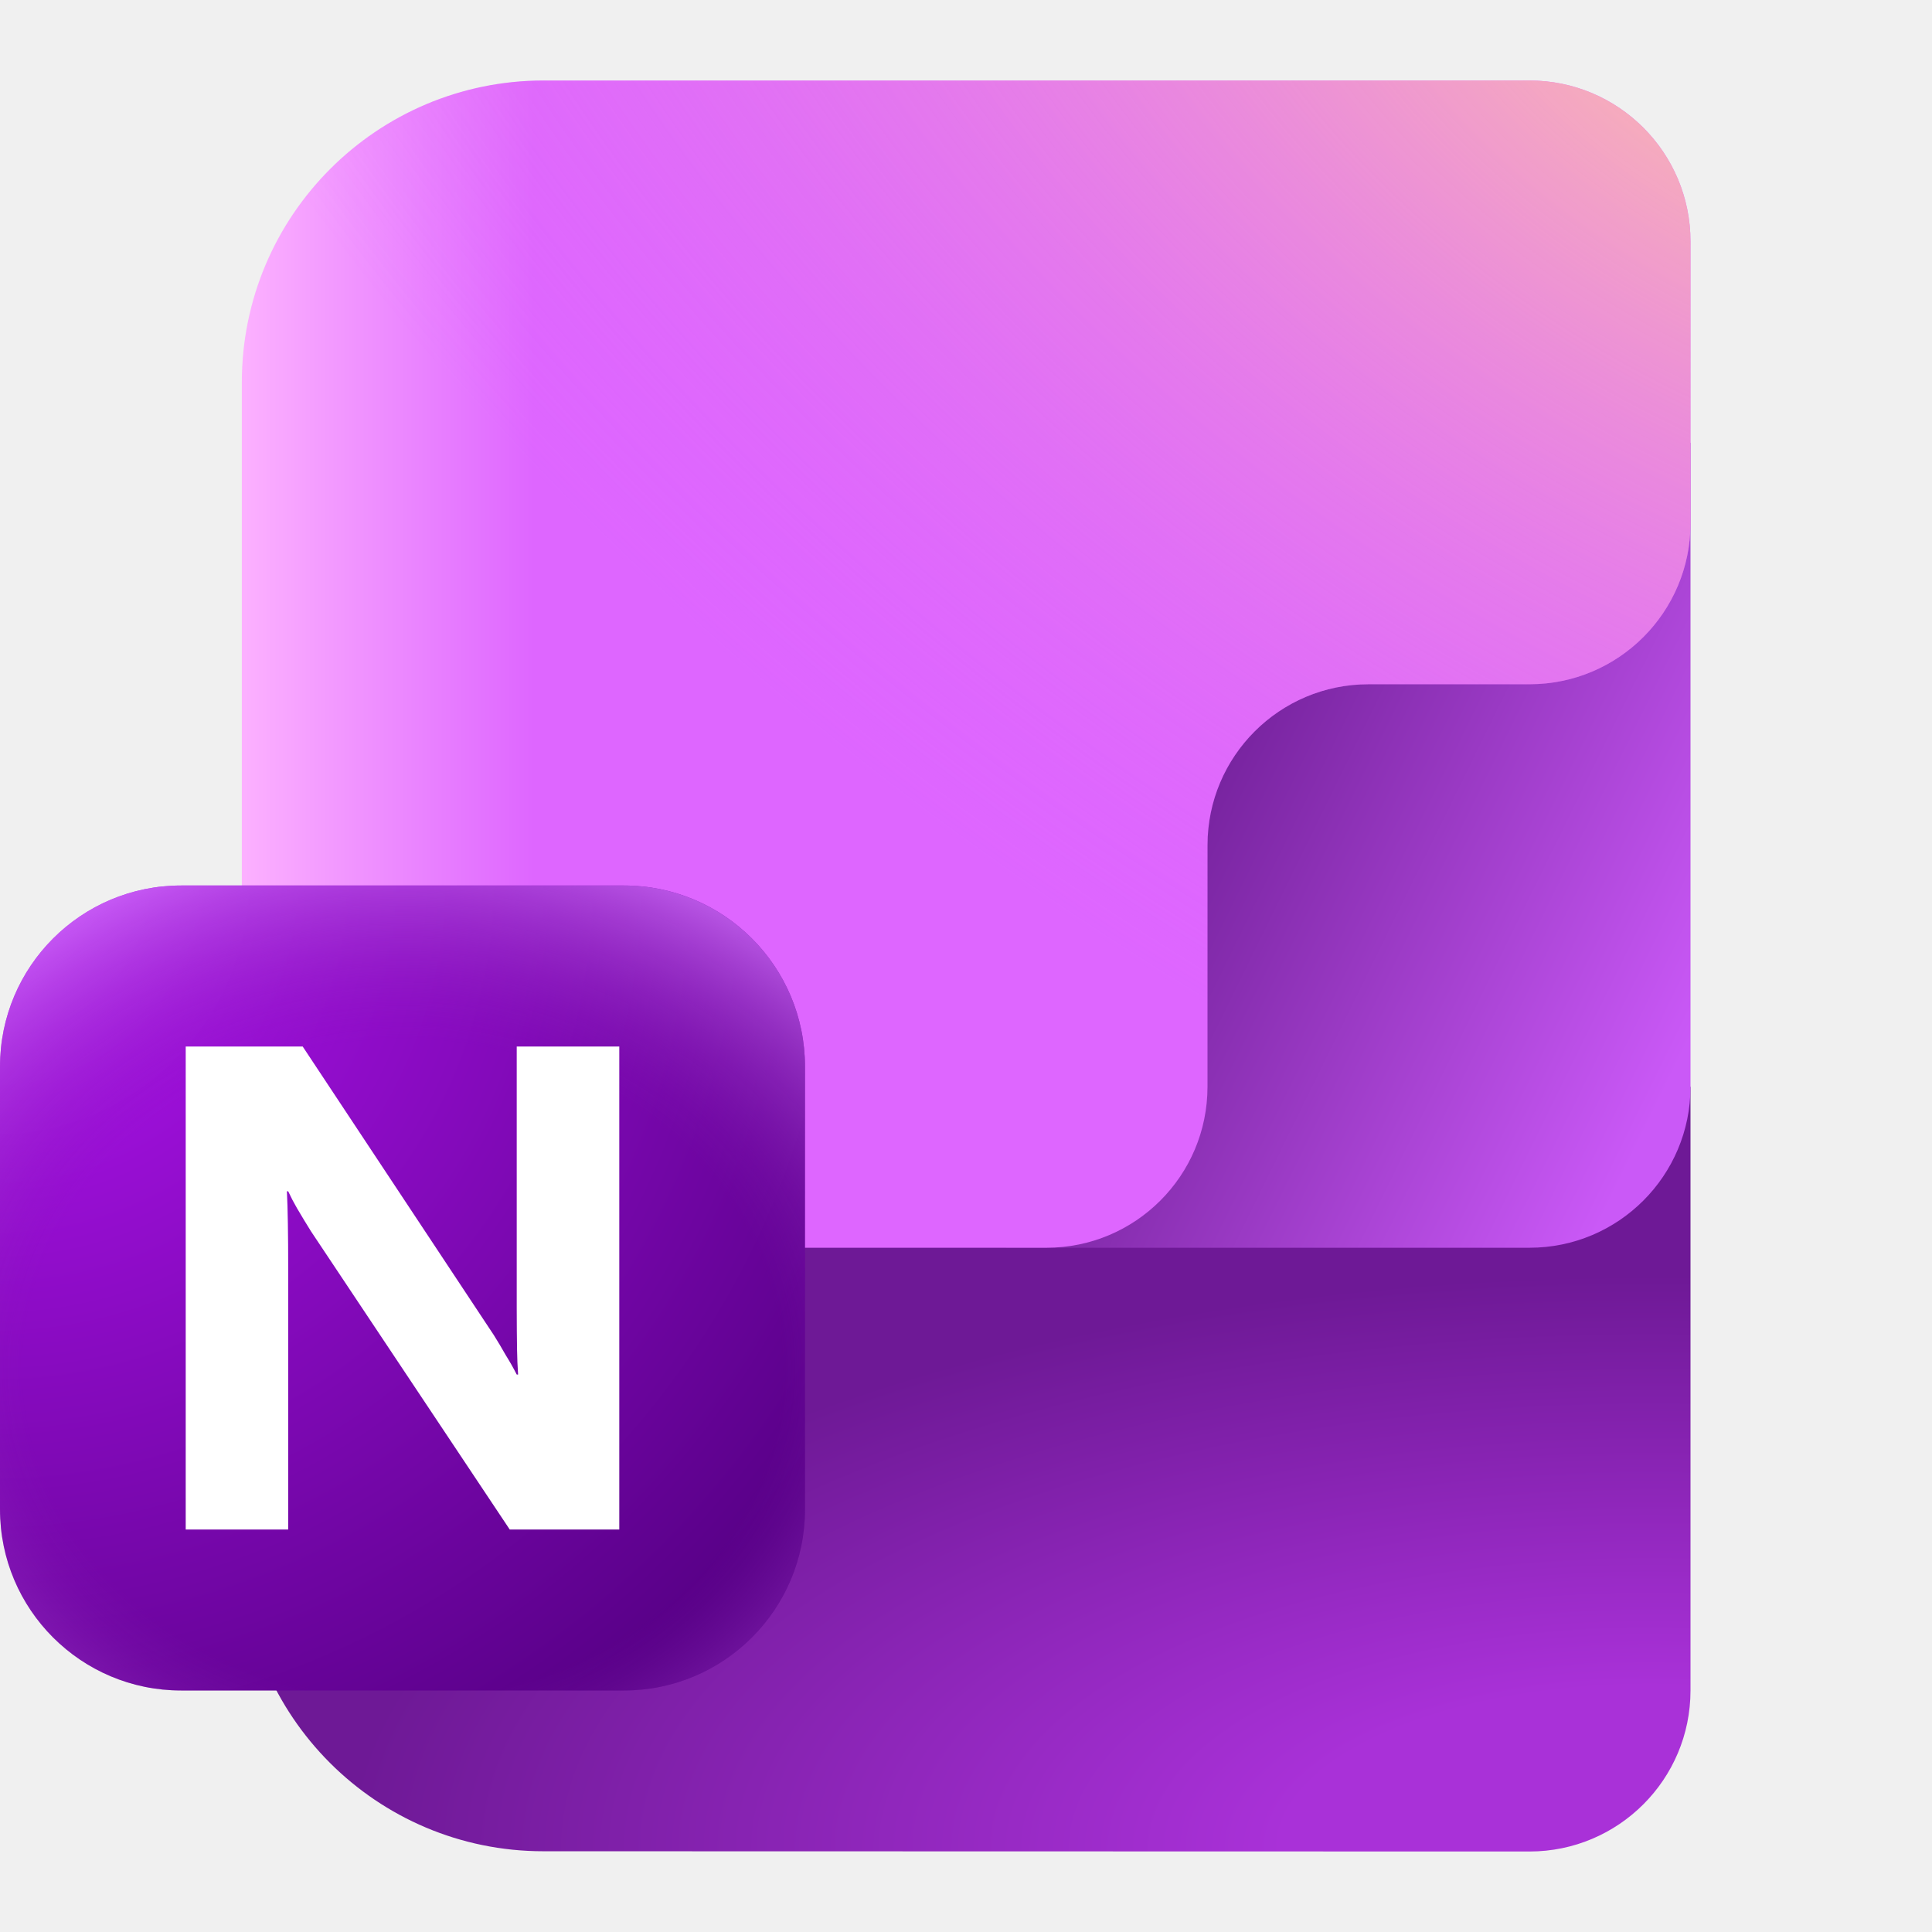
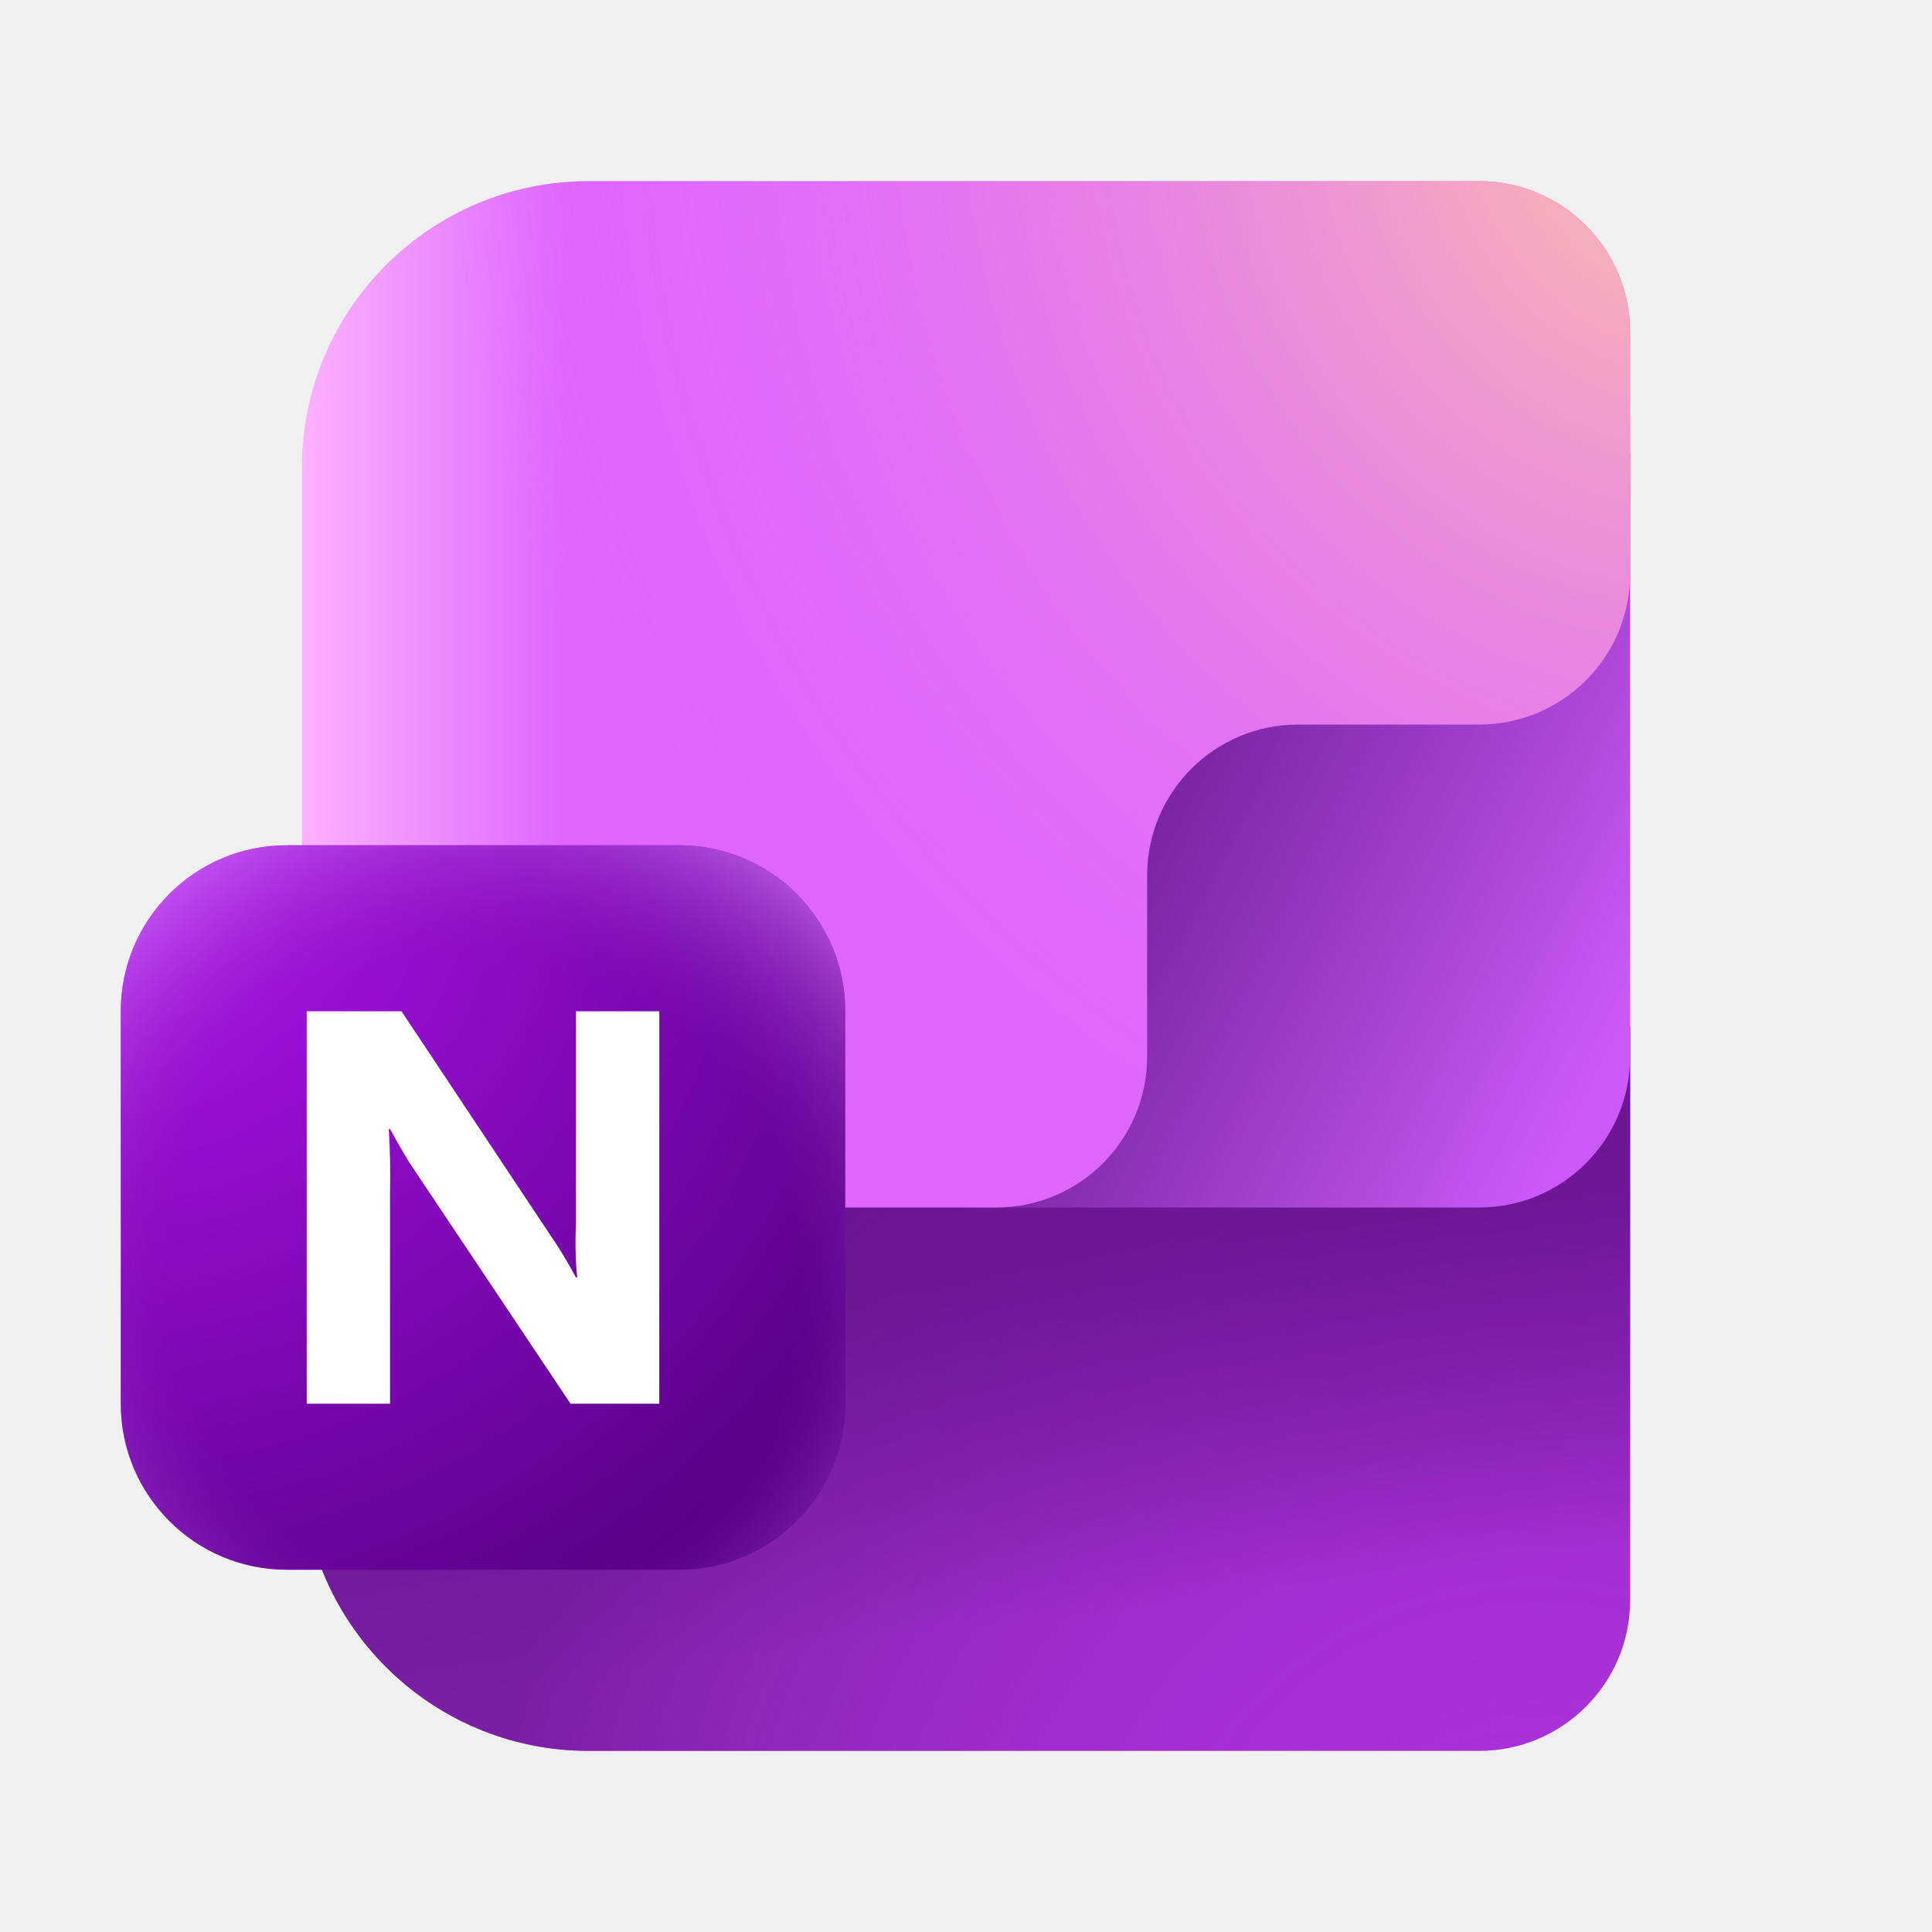
- <svg xmlns="http://www.w3.org/2000/svg" fill="none" viewBox="0 0 24 24">
-   <path fill="url(#prefix__a)" d="M3 17.5a4 4 0 014-4h14V21a2 2 0 01-2 2l-12.25-.003A3.75 3.75 0 013 19.247V17.5z" />
-   <path fill="url(#prefix__b)" d="M12.5 5.5H21v8a2 2 0 01-2 2h-6.5v-10z" />
-   <path fill="url(#prefix__c)" d="M3.004 4.75A3.75 3.75 0 016.754 1H19a2 2 0 012 2v3.5a2 2 0 01-2 2h-2a2 2 0 00-2 2v3a2 2 0 01-2 2H6.75a3.746 3.746 0 00-3.746 3.75V4.75z" />
-   <path fill="url(#prefix__d)" d="M3.004 4.75A3.75 3.75 0 016.754 1H19a2 2 0 012 2v3.5a2 2 0 01-2 2h-2a2 2 0 00-2 2v3a2 2 0 01-2 2H6.75a3.746 3.746 0 00-3.746 3.75V4.75z" />
-   <rect width="10" height="10" y="11" fill="url(#prefix__e)" rx="2.25" />
-   <rect width="10" height="10" y="11" fill="url(#prefix__f)" fill-opacity=".8" rx="2.25" />
-   <path fill="#fff" d="M7.693 19H6.332l-2.468-3.703a12.19 12.19 0 01-.175-.289 2.648 2.648 0 01-.109-.209h-.016c.005.106.01.24.012.402.003.162.004.351.004.569V19H2.307v-6H3.76l2.375 3.586c.05.08.1.163.147.247.05.08.096.161.137.242h.017a5.673 5.673 0 01-.013-.31c-.002-.139-.004-.31-.004-.514V13h1.274v6z" />
+ <svg xmlns="http://www.w3.org/2000/svg" width="32" height="32" viewBox="0 0 32 32" class="rxLNL ___soczk60 f1w7gpdv fez10in fve0sb9" fill="currentColor" aria-hidden="true">
+   <path d="M5 22.1a5.1 5.1 0 015.1-5.1H27v9.5a2.5 2.5 0 01-2.5 2.5H9.75A4.75 4.75 0 015 24.25v-2.16z" fill="url(#paint0_linear_79311_35574)" />
+   <path d="M5 22.1a5.1 5.1 0 015.1-5.1H27v9.5a2.5 2.5 0 01-2.5 2.5H9.75A4.75 4.75 0 015 24.25v-2.16z" fill="url(#paint1_radial_79311_35574)" fill-opacity="0.8" />
+   <path d="M16 7.5h11v10a2.5 2.5 0 01-2.5 2.5H16V7.5z" fill="url(#paint2_linear_79311_35574)" />
+   <path d="M5 7.75A4.75 4.75 0 019.75 3H24.5A2.5 2.5 0 0127 5.5v4a2.5 2.5 0 01-2.5 2.5h-3a2.5 2.5 0 00-2.5 2.5v3a2.5 2.5 0 01-2.5 2.5H9.75A4.75 4.75 0 005 24.75v1.5-18.5z" fill="url(#paint3_linear_79311_35574)" />
+   <path d="M5 7.75A4.75 4.75 0 019.75 3H24.5A2.5 2.5 0 0127 5.5v4a2.5 2.5 0 01-2.5 2.5h-3a2.5 2.5 0 00-2.5 2.5v3a2.5 2.5 0 01-2.5 2.5H9.75A4.75 4.75 0 005 24.75v1.5-18.5z" fill="url(#paint4_radial_79311_35574)" />
+   <path d="M2 16.75A2.75 2.75 0 014.75 14h6.5A2.75 2.75 0 0114 16.75v6.5A2.75 2.75 0 0111.25 26h-6.5A2.75 2.75 0 012 23.25v-6.5z" fill="url(#paint5_radial_79311_35574)" />
+   <path d="M2 16.75A2.75 2.75 0 014.75 14h6.5A2.75 2.75 0 0114 16.75v6.5A2.75 2.75 0 0111.25 26h-6.5A2.75 2.75 0 012 23.25v-6.5z" fill="url(#paint6_radial_79311_35574)" fill-opacity="0.8" />
+   <path d="M10.92 23.25H9.45l-2.68-4.01a13.06 13.06 0 01-.31-.54h-.02a12.74 12.74 0 01.02 1.05v3.5H5.08v-6.5h1.57l2.58 3.88a7.82 7.82 0 01.31.53h.02a6.14 6.14 0 01-.02-.89v-3.52h1.38v6.5z" fill="#fff" />
  <defs>
-     <radialGradient id="prefix__a" cx="0" cy="0" r="1" gradientTransform="matrix(28.544 0 0 12.6971 20.475 23)" gradientUnits="userSpaceOnUse">
-       <stop offset=".159" stop-color="#A931D8" />
-       <stop offset=".566" stop-color="#6E1996" />
+     <radialGradient id="paint1_radial_79311_35574" cx="0" cy="0" r="1" gradientTransform="matrix(17.8053 18.3366 -19.3944 16.8341 25.3 32.2)" gradientUnits="userSpaceOnUse">
+       <stop offset="0.06" stop-color="#A931D8" stop-opacity="0" />
+       <stop offset="0.66" stop-color="#6E1996" />
    </radialGradient>
-     <radialGradient id="prefix__d" cx="0" cy="0" r="1" gradientTransform="rotate(121.132 11.175 6.242) scale(17.5015 30.5792)" gradientUnits="userSpaceOnUse">
+     <radialGradient id="paint4_radial_79311_35574" cx="0" cy="0" r="1" gradientTransform="matrix(-15.3386 27.547 -26.5673 -15.9043 28.58 1.6)" gradientUnits="userSpaceOnUse">
      <stop stop-color="#FFC7A3" />
-       <stop offset=".831" stop-color="#DE67FD" stop-opacity="0" />
+       <stop offset="0.69" stop-color="#DE67FD" stop-opacity="0" />
    </radialGradient>
-     <radialGradient id="prefix__e" cx="0" cy="0" r="1" gradientTransform="rotate(45 -13.278 5.5) scale(14.1421)" gradientUnits="userSpaceOnUse">
-       <stop offset=".072" stop-color="#AC13EB" />
-       <stop offset=".879" stop-color="#580087" />
+     <radialGradient id="paint5_radial_79311_35574" cx="0" cy="0" r="1" gradientUnits="userSpaceOnUse" gradientTransform="rotate(45 -15.9 9.41) scale(16.9706)">
+       <stop offset="0.07" stop-color="#AC13EB" />
+       <stop offset="0.88" stop-color="#580087" />
    </radialGradient>
-     <radialGradient id="prefix__f" cx="0" cy="0" r="1" gradientTransform="matrix(0 7 -8.0625 0 5 17)" gradientUnits="userSpaceOnUse">
-       <stop offset=".585" stop-color="#841FB0" stop-opacity="0" />
-       <stop offset=".969" stop-color="#D373FC" />
+     <radialGradient id="paint6_radial_79311_35574" cx="0" cy="0" r="1" gradientUnits="userSpaceOnUse" gradientTransform="matrix(0 9 -9 0 8 21.2)">
+       <stop offset="0.58" stop-color="#841FB0" stop-opacity="0" />
+       <stop offset="0.97" stop-color="#D373FC" />
    </radialGradient>
-     <linearGradient id="prefix__b" x1="24.816" x2="14.208" y1="10.97" y2="5.761" gradientUnits="userSpaceOnUse">
-       <stop offset=".217" stop-color="#CA59F7" />
-       <stop offset=".888" stop-color="#691A90" />
+     <linearGradient id="paint0_linear_79311_35574" x1="16" y1="29" x2="14.86" y2="20.18" gradientUnits="userSpaceOnUse">
+       <stop offset="0.22" stop-color="#A931D8" />
+       <stop offset="0.9" stop-color="#57097C" />
    </linearGradient>
-     <linearGradient id="prefix__c" x1="21.797" x2="3.004" y1="5.723" y2="5.723" gradientUnits="userSpaceOnUse">
-       <stop offset=".807" stop-color="#DE66FF" />
+     <linearGradient id="paint2_linear_79311_35574" x1="31.94" y1="14.34" x2="18.4" y2="7.45" gradientUnits="userSpaceOnUse">
+       <stop offset="0.22" stop-color="#CA59F7" />
+       <stop offset="0.89" stop-color="#691A90" />
+     </linearGradient>
+     <linearGradient id="paint3_linear_79311_35574" x1="27.97" y1="9.02" x2="5" y2="9.02" gradientUnits="userSpaceOnUse">
+       <stop offset="0.81" stop-color="#DE66FF" />
      <stop offset="1" stop-color="#FCB1FF" />
    </linearGradient>
  </defs>
</svg>
